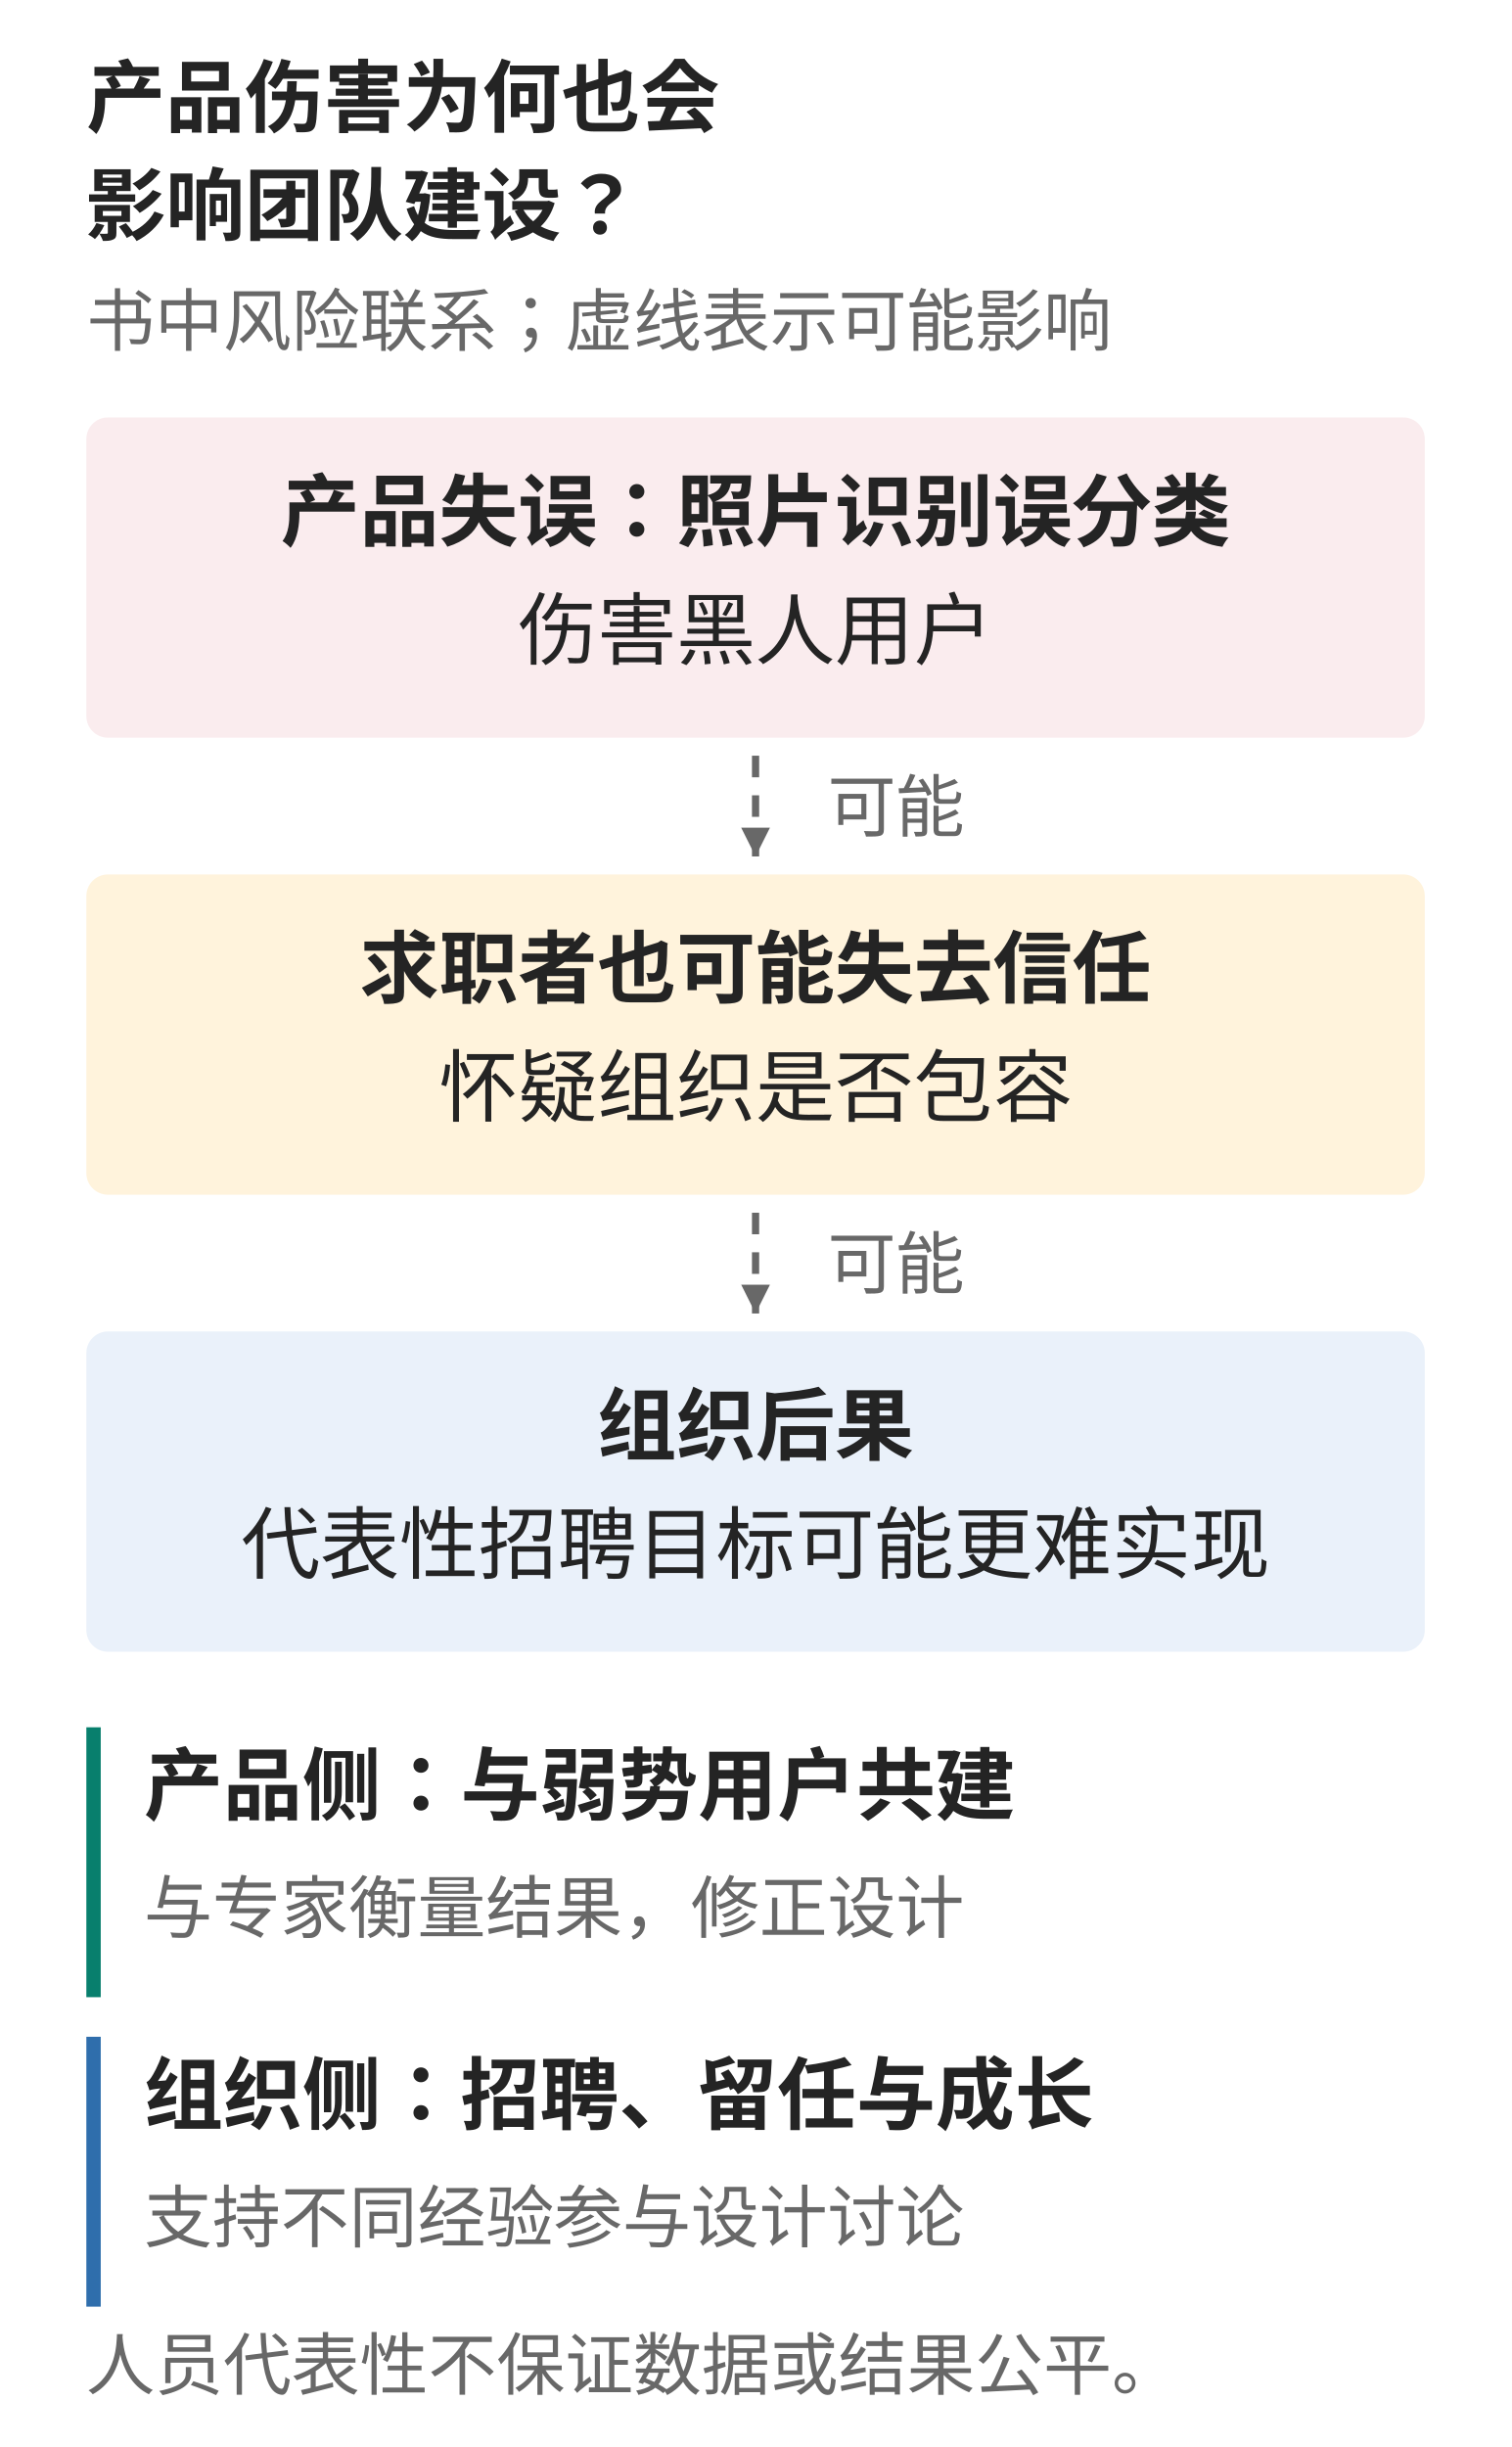
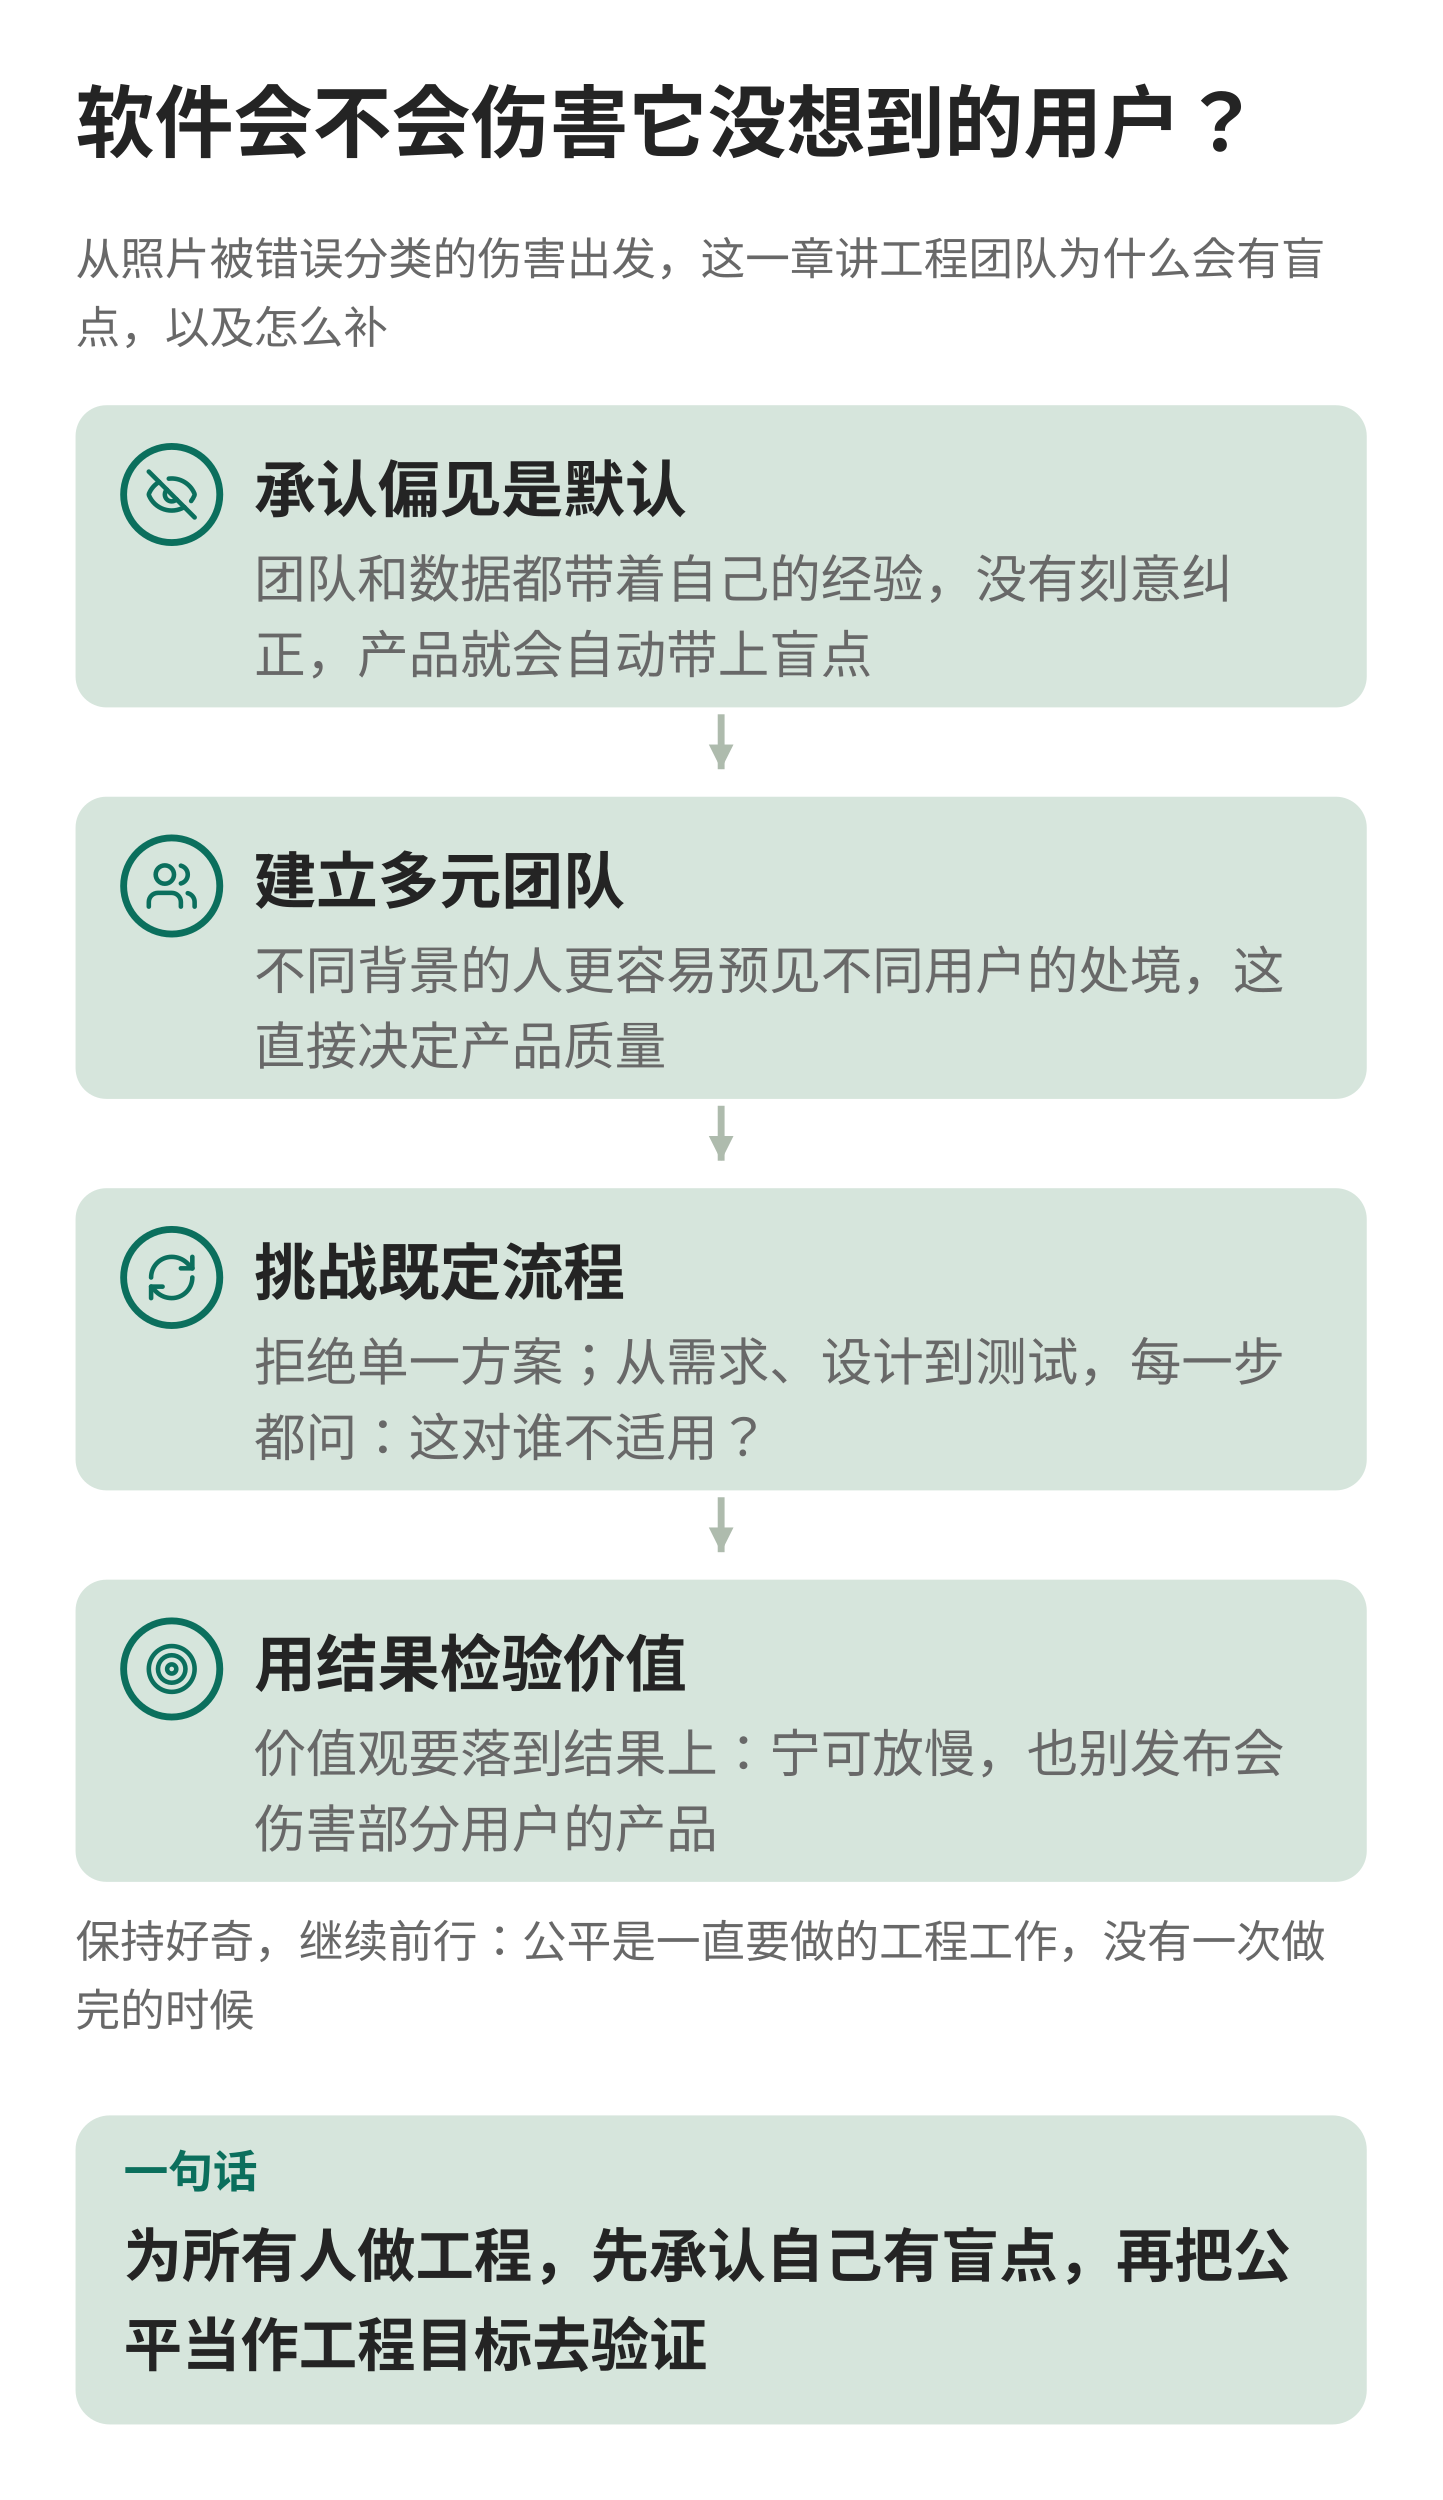
- <svg xmlns="http://www.w3.org/2000/svg" width="420" height="680" viewBox="0 0 420 680" class="chapter-svg cg-ch04" data-layout="mobile" role="img" aria-labelledby="ch04m-title ch04m-desc">
+ <svg xmlns="http://www.w3.org/2000/svg" width="420" height="728" viewBox="0 0 420 728" class="chapter-svg cg-ch04" data-layout="mobile" role="img" aria-labelledby="ch04m-title ch04m-desc">
  <style>
- .cg-ch04[data-layout="mobile"] text {font-family:-apple-system,BlinkMacSystemFont,'Segoe UI','PingFang SC','Microsoft YaHei',sans-serif;font-size:22px;font-weight:400;letter-spacing:0;fill:var(--diagram-ink,#242424)}
- .cg-ch04[data-layout="mobile"] .small {font-size:19px;fill:var(--diagram-muted,#686868)}
- .cg-ch04[data-layout="mobile"] .strong {font-weight:600}
- </style>
+     .cg-ch04[data-layout="mobile"] text {font-family:-apple-system,BlinkMacSystemFont,'Segoe UI','PingFang SC','Microsoft YaHei',sans-serif;fill:var(--diagram-ink,#242424)}
+     .cg-ch04[data-layout="mobile"] .headline {font-size:30px;font-weight:600}
+     .cg-ch04[data-layout="mobile"] .headline-m {font-size:23px;font-weight:600}
+     .cg-ch04[data-layout="mobile"] .story-headline {font-size:26px;font-weight:600}
+     .cg-ch04[data-layout="mobile"] .story-headline-m {font-size:21px;font-weight:600}
+     .cg-ch04[data-layout="mobile"] .h22 {font-size:22px;font-weight:600}
+     .cg-ch04[data-layout="mobile"] .h20 {font-size:20px;font-weight:600}
+     .cg-ch04[data-layout="mobile"] .h19 {font-size:19px;font-weight:600}
+     .cg-ch04[data-layout="mobile"] .h18 {font-size:18px;font-weight:600}
+     .cg-ch04[data-layout="mobile"] .h16 {font-size:16px;font-weight:600}
+     .cg-ch04[data-layout="mobile"] .t15 {font-size:15px}
+     .cg-ch04[data-layout="mobile"] .t14 {font-size:14px}
+     .cg-ch04[data-layout="mobile"] .c15 {font-size:15px;fill:var(--diagram-muted,#686868)}
+     .cg-ch04[data-layout="mobile"] .c14 {font-size:14px;fill:var(--diagram-muted,#686868)}
+     .cg-ch04[data-layout="mobile"] .c13 {font-size:13px;fill:var(--diagram-muted,#686868)}
+     .cg-ch04[data-layout="mobile"] .tag {font-size:13px;font-weight:600;fill:var(--diagram-primary,#0b6f5d)}
+     .cg-ch04[data-layout="mobile"] .act {font-size:12px;font-weight:600;letter-spacing:1px}
+     .cg-ch04[data-layout="mobile"] .answer {font-size:21px;font-weight:600}
+     .cg-ch04[data-layout="mobile"] .answer-m {font-size:17px;font-weight:600}
+     .cg-ch04[data-layout="mobile"] .emph {font-size:20px;font-weight:600}
+     .cg-ch04[data-layout="mobile"] .emph-m {font-size:18px;font-weight:600}
+   </style>
+   <rect x="0" y="0" width="420" height="728" fill="var(--diagram-bg,#fff)" />
  <defs>
-     <marker id="ch04m-arrow-primary" viewBox="0 0 10 10" refX="9" refY="5" markerWidth="10" markerHeight="10" orient="auto" markerUnits="userSpaceOnUse">
-       <path d="M1 1L9 5L1 9Z" fill="var(--diagram-primary,#087f6d)" />
-     </marker>
-     <marker id="ch04m-arrow-secondary" viewBox="0 0 10 10" refX="9" refY="5" markerWidth="10" markerHeight="10" orient="auto" markerUnits="userSpaceOnUse">
-       <path d="M1 1L9 5L1 9Z" fill="var(--diagram-secondary,#2f6eac)" />
-     </marker>
-     <marker id="ch04m-arrow-danger" viewBox="0 0 10 10" refX="9" refY="5" markerWidth="10" markerHeight="10" orient="auto" markerUnits="userSpaceOnUse">
-       <path d="M1 1L9 5L1 9Z" fill="var(--diagram-danger,#b54750)" />
-     </marker>
-     <marker id="ch04m-arrow-muted" viewBox="0 0 10 10" refX="9" refY="5" markerWidth="10" markerHeight="10" orient="auto" markerUnits="userSpaceOnUse">
-       <path d="M1 1L9 5L1 9Z" fill="var(--diagram-muted,#686868)" />
+     <marker id="ch04m-arrow" viewBox="0 0 10 10" refX="9" refY="5" markerWidth="9" markerHeight="9" orient="auto" markerUnits="userSpaceOnUse">
+       <path d="M1 1L9 5L1 9Z" fill="var(--diagram-line,#aebbad)" />
    </marker>
  </defs>
-   <rect x="0" y="0" width="420" height="680" rx="0" fill="var(--diagram-bg,#fff)" />
-   <text x="24" y="35" text-anchor="start" class="strong">产品伤害为何也会</text>
-   <text x="24" y="65" text-anchor="start" class="strong">影响团队建设？</text>
-   <text x="24" y="96" text-anchor="start" class="small">书中风险联系；虚线表示可能影响</text>
-   <g id="ch04m-product" data-box="24,116,372,89">
-     <rect x="24" y="116" width="372" height="89" rx="6" fill="var(--diagram-danger-soft,#faecee)" />
-     <text x="210" y="150" text-anchor="middle" class="strong">产品失误：照片识别误分类</text>
-     <text x="210" y="183" text-anchor="middle" class="">伤害黑人用户</text>
+   <text x="22.0" y="44.0" class="headline-m" text-anchor="start">软件会不会伤害它没想到的用户？</text>
+   <text x="22.0" y="80.0" class="c13" text-anchor="start">从照片被错误分类的伤害出发，这一章讲工程团队为什么会有盲</text>
+   <text x="22.0" y="100.0" class="c13" text-anchor="start">点，以及怎么补</text>
+   <rect x="22.0" y="118.0" width="376.0" height="88.0" rx="9" fill="var(--diagram-primary-soft,#d6e5dc)" />
+   <circle cx="50.0" cy="144.0" r="14" fill="var(--diagram-primary-soft,#d6e5dc)" stroke="var(--diagram-primary,#0b6f5d)" stroke-width="2" />
+   <g transform="translate(42.0,136.0) scale(0.667)" fill="none" stroke="var(--diagram-primary,#0b6f5d)" stroke-width="2" stroke-linecap="round" stroke-linejoin="round">
+     <path d="M10.733 5.076a10.744 10.744 0 0 1 11.205 6.575 1 1 0 0 1 0 .696 10.747 10.747 0 0 1-1.444 2.49" />
+     <path d="M14.084 14.158a3 3 0 0 1-4.242-4.242" />
+     <path d="M17.479 17.499a10.75 10.75 0 0 1-15.417-5.151 1 1 0 0 1 0-.696 10.75 10.75 0 0 1 4.446-5.143" />
+     <path d="m2 2 20 20" />
  </g>
-   <g id="ch04m-trust" data-box="24,243,372,89">
-     <rect x="24" y="243" width="372" height="89" rx="6" fill="var(--diagram-warm-soft,#fff3dc)" />
-     <text x="210" y="277" text-anchor="middle" class="strong">求职者也可能失去信任</text>
-     <text x="210" y="310" text-anchor="middle" class="">怀疑组织是否包容</text>
+   <text x="74.0" y="149.0" class="h18" text-anchor="start">承认偏见是默认</text>
+   <text x="74.0" y="174.0" class="c15" text-anchor="start">团队和数据都带着自己的经验，没有刻意纠</text>
+   <text x="74.0" y="196.0" class="c15" text-anchor="start">正，产品就会自动带上盲点</text>
+   <path d="M210.0 208.0 L210.0 224.0" fill="none" stroke="var(--diagram-line,#aebbad)" stroke-width="2" marker-end="url(#ch04m-arrow)" />
+   <rect x="22.0" y="232.0" width="376.0" height="88.0" rx="9" fill="var(--diagram-primary-soft,#d6e5dc)" />
+   <circle cx="50.0" cy="258.0" r="14" fill="var(--diagram-primary-soft,#d6e5dc)" stroke="var(--diagram-primary,#0b6f5d)" stroke-width="2" />
+   <g transform="translate(42.0,250.0) scale(0.667)" fill="none" stroke="var(--diagram-primary,#0b6f5d)" stroke-width="2" stroke-linecap="round" stroke-linejoin="round">
+     <path d="M16 21v-2a4 4 0 0 0-4-4H6a4 4 0 0 0-4 4v2" />
+     <circle cx="9" cy="7" r="4" />
+     <path d="M22 21v-2a4 4 0 0 0-3-3.87" />
+     <path d="M16 3.13a4 4 0 0 1 0 7.75" />
  </g>
-   <g id="ch04m-hiring" data-box="24,370,372,89">
-     <rect x="24" y="370" width="372" height="89" rx="6" fill="var(--diagram-secondary-soft,#eaf1fa)" />
-     <text x="210" y="404" text-anchor="middle" class="strong">组织后果</text>
-     <text x="210" y="437" text-anchor="middle" class="">代表性招聘目标可能更难实现</text>
+   <text x="74.0" y="263.0" class="h18" text-anchor="start">建立多元团队</text>
+   <text x="74.0" y="288.0" class="c15" text-anchor="start">不同背景的人更容易预见不同用户的处境，这</text>
+   <text x="74.0" y="310.0" class="c15" text-anchor="start">直接决定产品质量</text>
+   <path d="M210.0 322.0 L210.0 338.0" fill="none" stroke="var(--diagram-line,#aebbad)" stroke-width="2" marker-end="url(#ch04m-arrow)" />
+   <rect x="22.0" y="346.0" width="376.0" height="88.0" rx="9" fill="var(--diagram-primary-soft,#d6e5dc)" />
+   <circle cx="50.0" cy="372.0" r="14" fill="var(--diagram-primary-soft,#d6e5dc)" stroke="var(--diagram-primary,#0b6f5d)" stroke-width="2" />
+   <g transform="translate(42.0,364.0) scale(0.667)" fill="none" stroke="var(--diagram-primary,#0b6f5d)" stroke-width="2" stroke-linecap="round" stroke-linejoin="round">
+     <path d="M3 12a9 9 0 0 1 9-9 9.75 9.75 0 0 1 6.74 2.74L21 8" />
+     <path d="M21 3v5h-5" />
+     <path d="M21 12a9 9 0 0 1-9 9 9.75 9.75 0 0 1-6.74-2.74L3 16" />
+     <path d="M8 16H3v5" />
  </g>
-   <polyline data-connector="true" points="210,210 210,238" fill="none" stroke="var(--diagram-muted,#686868)" stroke-width="2" stroke-linejoin="round" marker-end="url(#ch04m-arrow-muted)" stroke-dasharray="6 5" />
-   <text x="230" y="231" text-anchor="start" class="small">可能</text>
-   <polyline data-connector="true" points="210,337 210,365" fill="none" stroke="var(--diagram-muted,#686868)" stroke-width="2" stroke-linejoin="round" marker-end="url(#ch04m-arrow-muted)" stroke-dasharray="6 5" />
-   <text x="230" y="358" text-anchor="start" class="small">可能</text>
-   <g id="ch04m-product-response" data-box="24,480,372,75">
-     <rect x="24" y="480" width="4" height="75" rx="0" fill="var(--diagram-primary,#087f6d)" />
-     <text x="40" y="504" text-anchor="start" class="strong">产品侧：与弱势用户共建</text>
-     <text x="40" y="537" text-anchor="start" class="small">与专家衡量结果，修正设计</text>
+   <text x="74.0" y="377.0" class="h18" text-anchor="start">挑战既定流程</text>
+   <text x="74.0" y="402.0" class="c15" text-anchor="start">拒绝单一方案；从需求、设计到测试，每一步</text>
+   <text x="74.0" y="424.0" class="c15" text-anchor="start">都问：这对谁不适用？</text>
+   <path d="M210.0 436.0 L210.0 452.0" fill="none" stroke="var(--diagram-line,#aebbad)" stroke-width="2" marker-end="url(#ch04m-arrow)" />
+   <rect x="22.0" y="460.0" width="376.0" height="88.0" rx="9" fill="var(--diagram-primary-soft,#d6e5dc)" />
+   <circle cx="50.0" cy="486.0" r="14" fill="var(--diagram-primary-soft,#d6e5dc)" stroke="var(--diagram-primary,#0b6f5d)" stroke-width="2" />
+   <g transform="translate(42.0,478.0) scale(0.667)" fill="none" stroke="var(--diagram-primary,#0b6f5d)" stroke-width="2" stroke-linecap="round" stroke-linejoin="round">
+     <circle cx="12" cy="12" r="10" />
+     <circle cx="12" cy="12" r="6" />
+     <circle cx="12" cy="12" r="2" />
  </g>
-   <g id="ch04m-organization-response" data-box="24,566,372,75">
-     <rect x="24" y="566" width="4" height="75" rx="0" fill="var(--diagram-secondary,#2f6eac)" />
-     <text x="40" y="590" text-anchor="start" class="strong">组织侧：招聘、留任与成长</text>
-     <text x="40" y="623" text-anchor="start" class="small">支持不同经验参与设计讨论</text>
-   </g>
-   <text x="24" y="664" text-anchor="start" class="small">人员代表性不保证数据或结果公平。</text>
+   <text x="74.0" y="491.0" class="h18" text-anchor="start">用结果检验价值</text>
+   <text x="74.0" y="516.0" class="c15" text-anchor="start">价值观要落到结果上：宁可放慢，也别发布会</text>
+   <text x="74.0" y="538.0" class="c15" text-anchor="start">伤害部分用户的产品</text>
+   <text x="22.0" y="570.0" class="c13" text-anchor="start">保持好奇，继续前行：公平是一直要做的工程工作，没有一次做</text>
+   <text x="22.0" y="590.0" class="c13" text-anchor="start">完的时候</text>
+   <rect x="22.0" y="616.0" width="376.0" height="90.0" rx="10" fill="var(--diagram-primary-soft,#d6e5dc)" />
+   <text x="36.0" y="637.0" class="tag" text-anchor="start">一句话</text>
+   <text x="36.0" y="663.0" class="answer-m" text-anchor="start">为所有人做工程，先承认自己有盲点，再把公</text>
+   <text x="36.0" y="689.0" class="answer-m" text-anchor="start">平当作工程目标去验证</text>
</svg>
